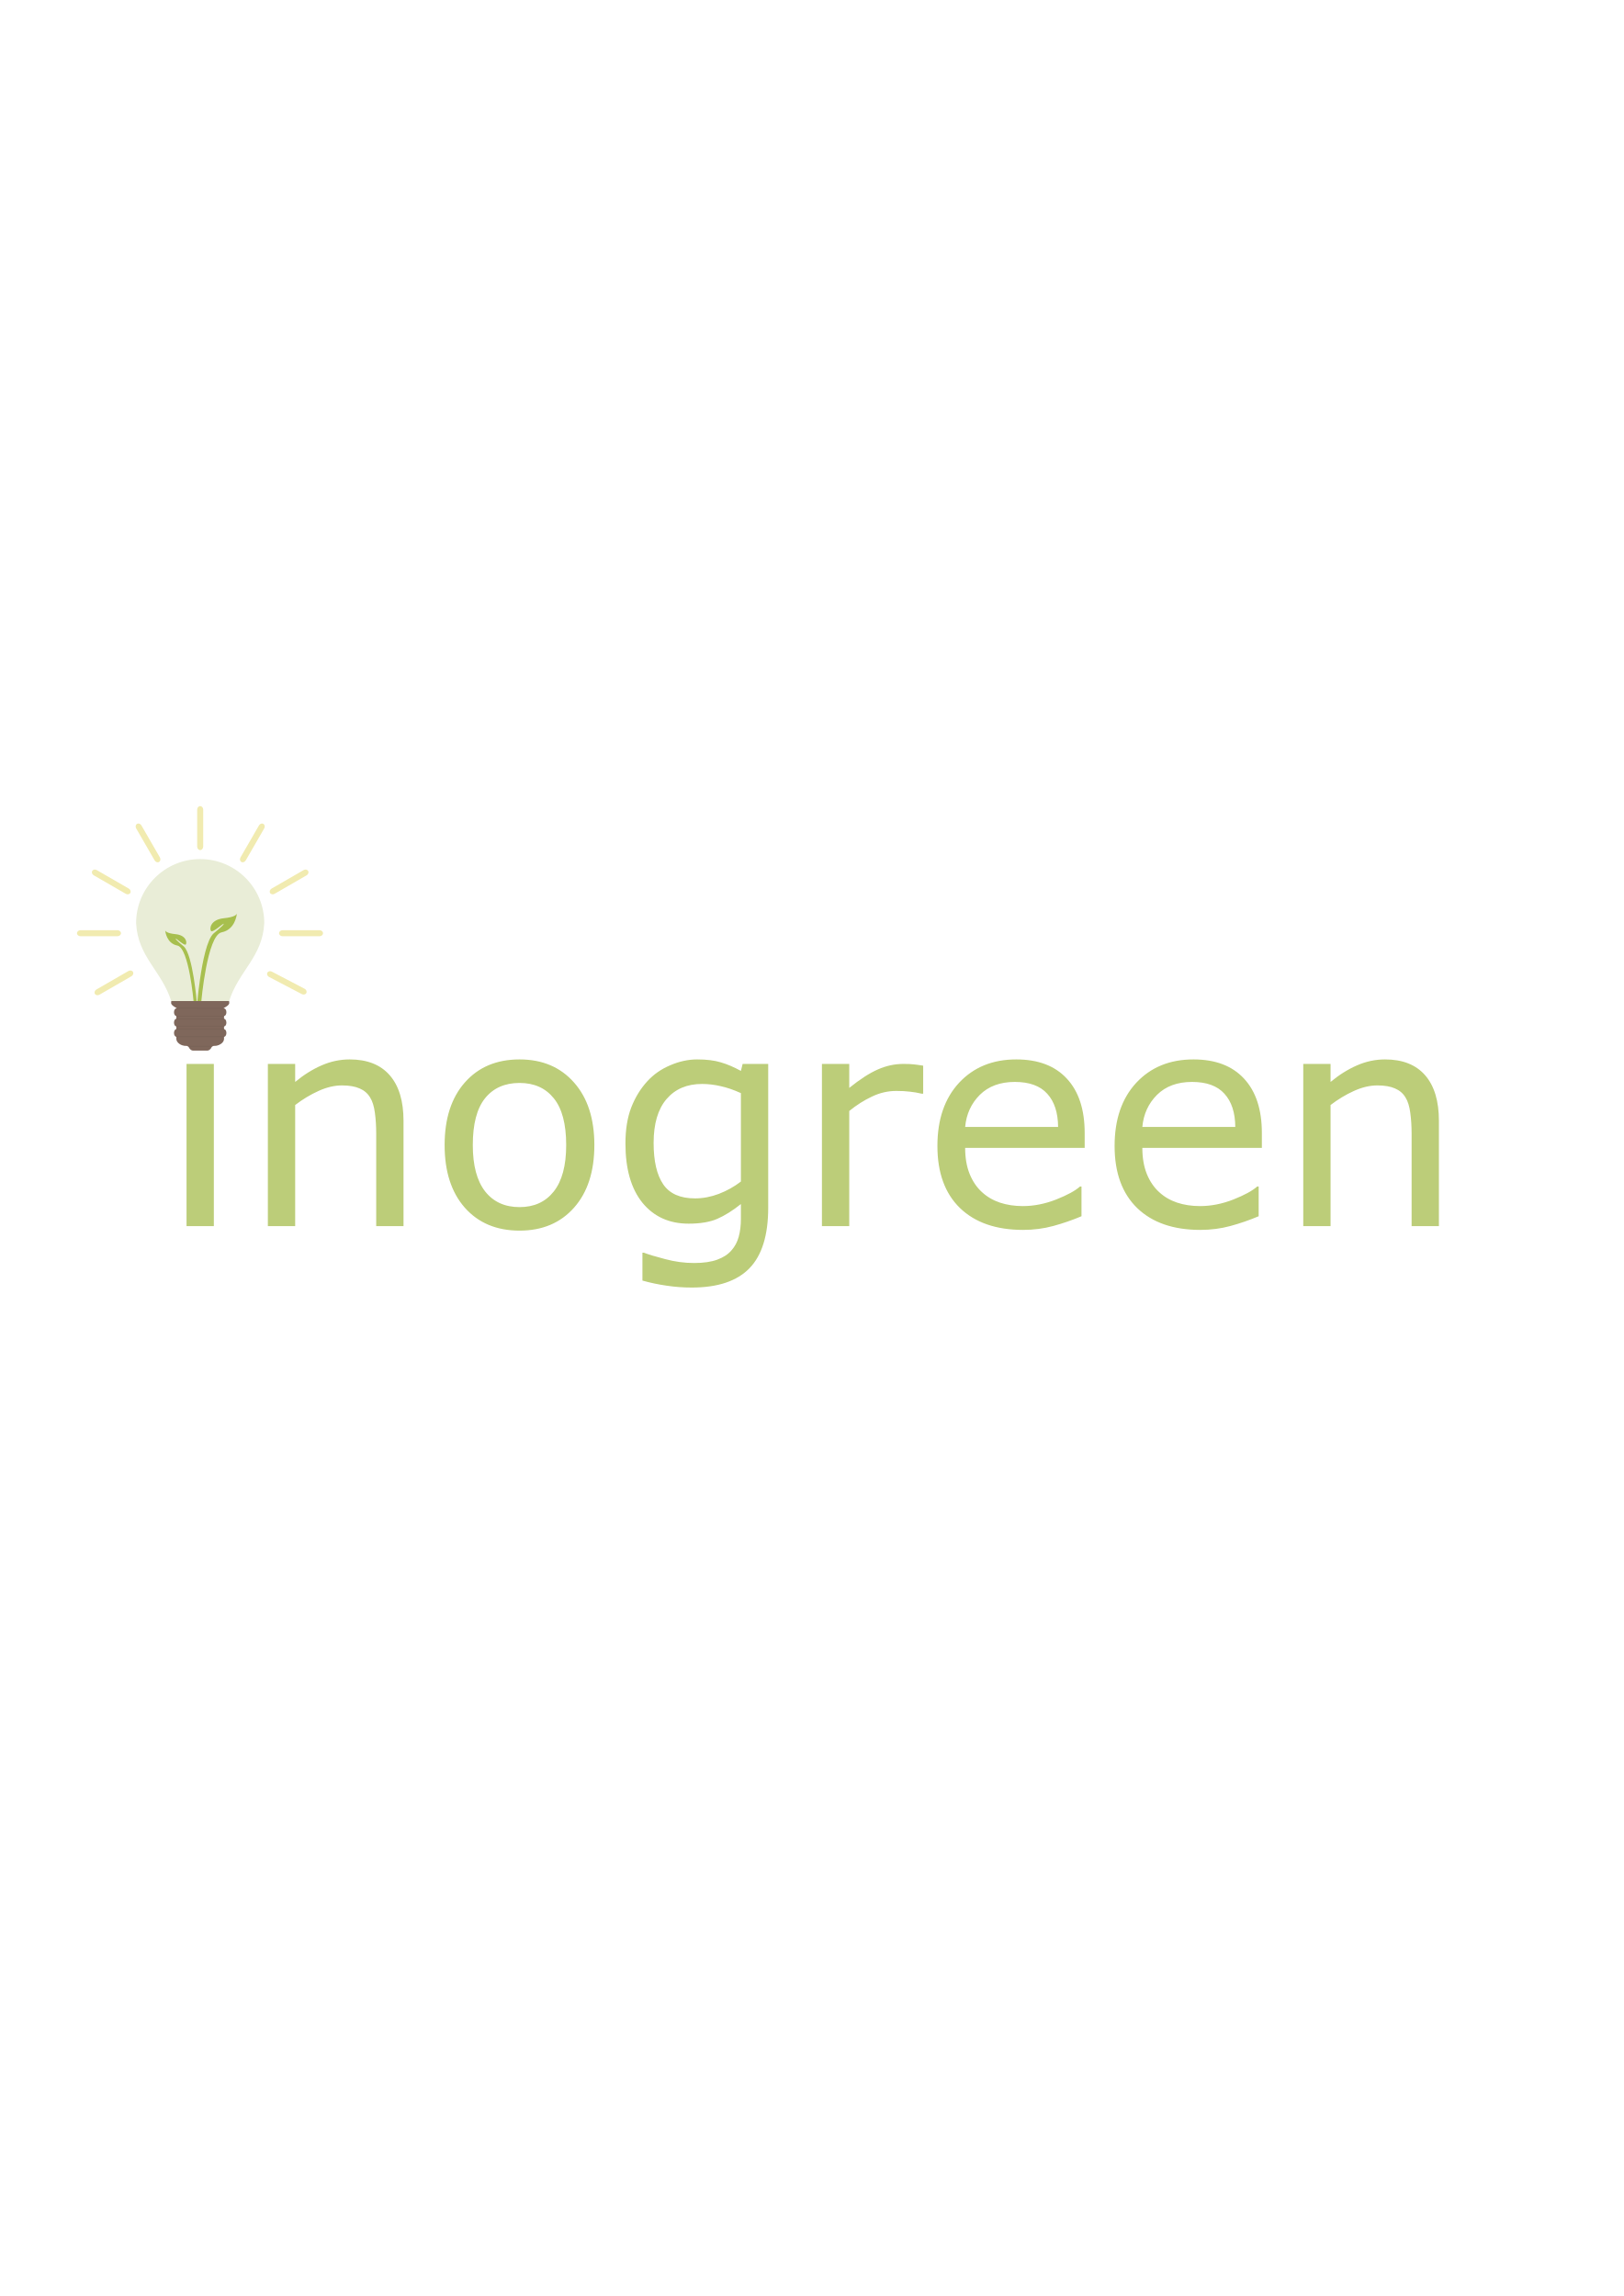
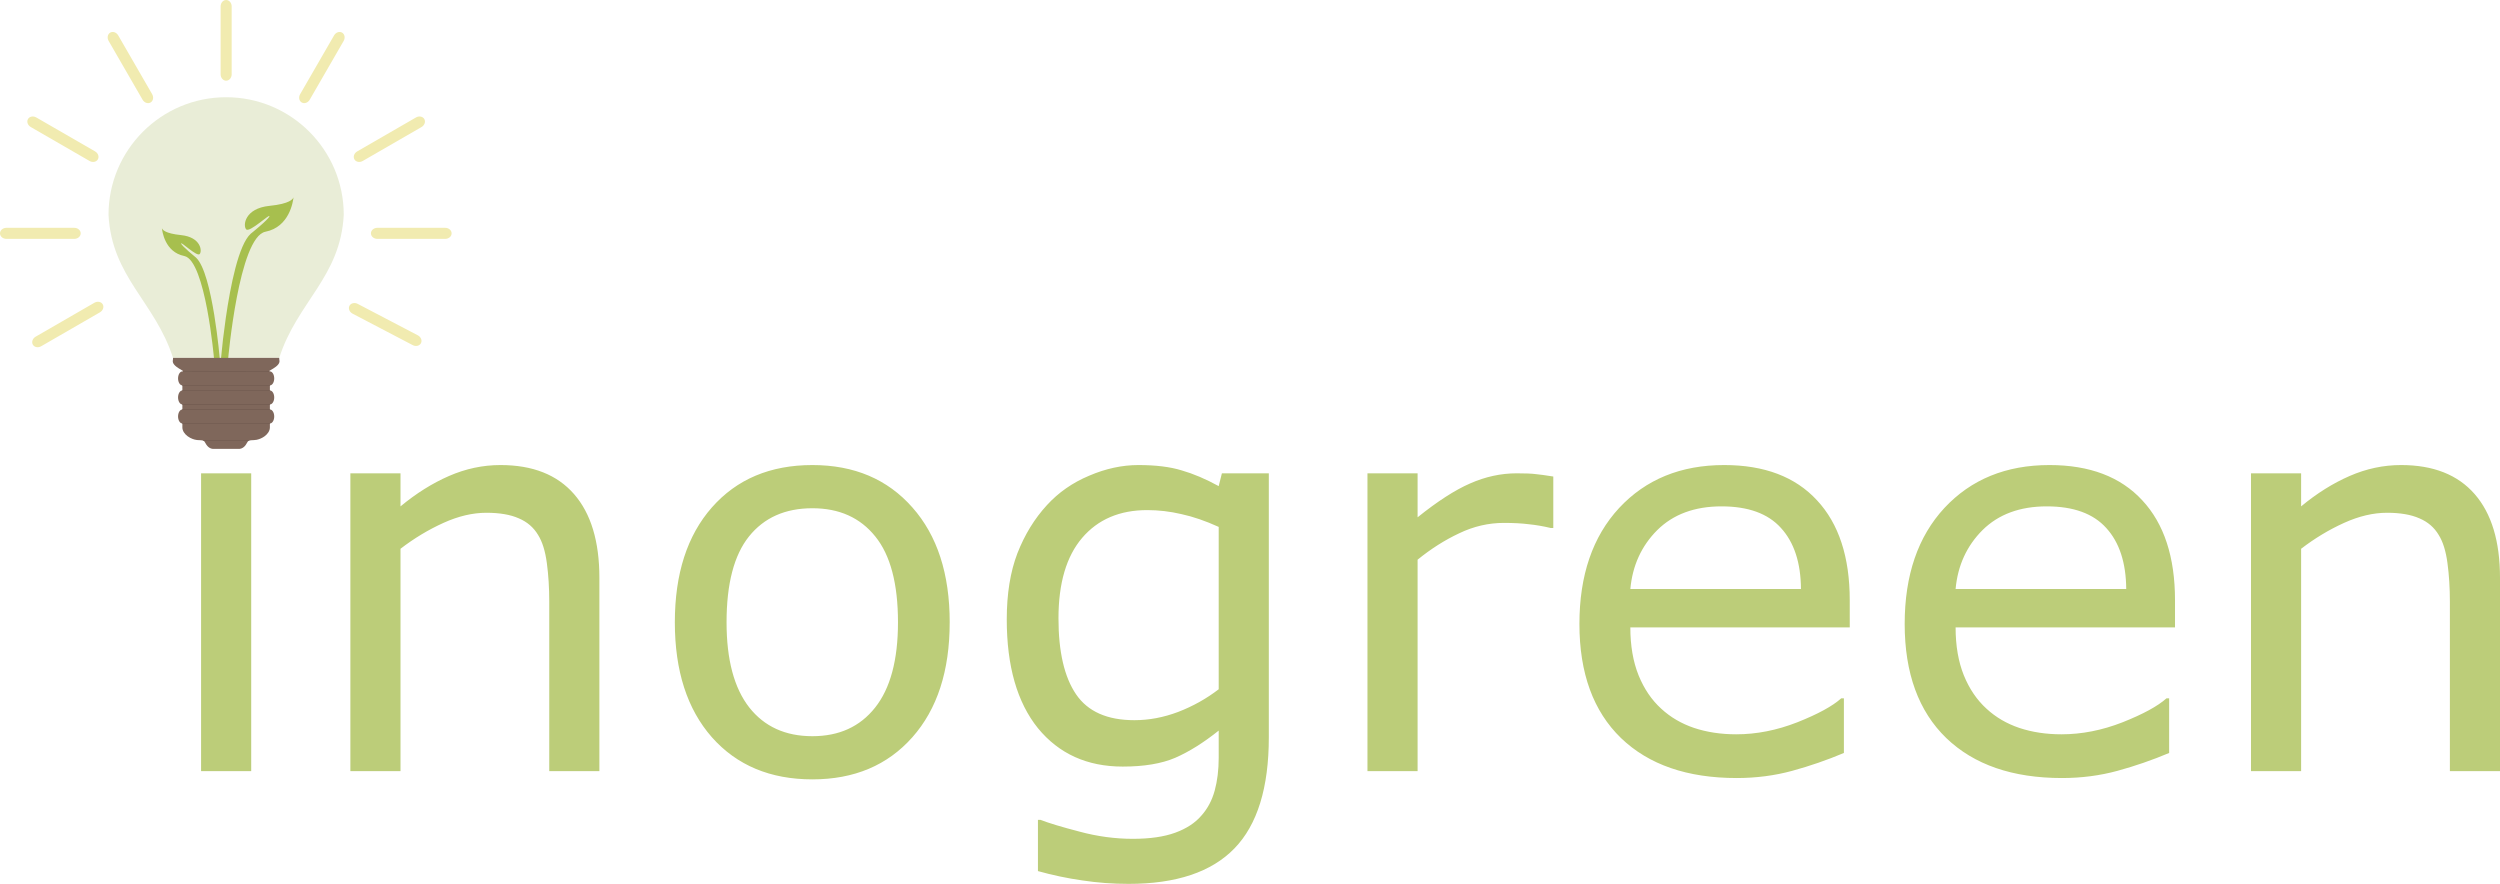
- <svg xmlns="http://www.w3.org/2000/svg" width="210mm" height="297mm" viewBox="0 0 210 297" xml:space="preserve">
-   <g aria-label="inogreen" style="font-size:97.768px;fill:#bccd79;stroke-width:3.079;stroke-linecap:round;stroke-linejoin:round">
-     <path d="M27.882 134.111H23.9v-3.662h3.982zm-.225 24.495h-3.532v-20.982h3.532zM52.189 158.606h-3.532v-11.947q0-1.446-.169-2.705-.169-1.277-.62-1.99-.47-.79-1.352-1.165-.883-.395-2.292-.395-1.446 0-3.024.714t-3.024 1.822v15.666h-3.532v-20.982h3.532v2.33q1.653-1.372 3.418-2.142 1.766-.77 3.626-.77 3.4 0 5.184 2.047 1.785 2.048 1.785 5.898zM76.87 148.124q0 5.128-2.629 8.096-2.63 2.968-7.044 2.968-4.452 0-7.082-2.968-2.61-2.968-2.61-8.096t2.61-8.096q2.63-2.986 7.082-2.986 4.414 0 7.044 2.986 2.63 2.968 2.63 8.096zm-3.643 0q0-4.076-1.597-6.048-1.597-1.991-4.433-1.991-2.874 0-4.47 1.99-1.578 1.973-1.578 6.05 0 3.944 1.596 5.991 1.597 2.03 4.452 2.03 2.818 0 4.414-2.01 1.616-2.03 1.616-6.012zM99.355 156.22q0 5.335-2.423 7.833t-7.457 2.498q-1.672 0-3.269-.244-1.577-.225-3.118-.657v-3.607h.188q.864.338 2.743.827 1.878.507 3.756.507 1.804 0 2.987-.432t1.84-1.202q.658-.733.94-1.766.282-1.033.282-2.31v-1.916q-1.597 1.277-3.062 1.916-1.446.62-3.7.62-3.757 0-5.974-2.705-2.197-2.724-2.197-7.664 0-2.705.75-4.659.771-1.972 2.086-3.4 1.22-1.333 2.968-2.066 1.747-.751 3.475-.751 1.822 0 3.043.375 1.24.357 2.61 1.109l.226-.902h3.306zm-3.531-3.38V141.4q-1.409-.639-2.63-.902-1.202-.282-2.404-.282-2.912 0-4.584 1.954-1.671 1.953-1.671 5.673 0 3.531 1.24 5.353 1.24 1.822 4.113 1.822 1.54 0 3.08-.582 1.56-.601 2.856-1.597zM119.398 141.475h-.188q-.789-.188-1.54-.263-.733-.094-1.747-.094-1.634 0-3.156.732-1.521.714-2.93 1.86v14.896h-3.532v-20.982h3.532v3.1q2.104-1.691 3.7-2.386 1.616-.714 3.287-.714.92 0 1.334.056.413.038 1.24.17zM140.286 148.481h-15.46q0 1.935.583 3.381.582 1.428 1.596 2.348.977.902 2.31 1.353 1.353.45 2.969.45 2.141 0 4.301-.845 2.18-.864 3.1-1.69h.188v3.85q-1.785.752-3.645 1.259-1.86.507-3.907.507-5.222 0-8.152-2.817-2.93-2.837-2.93-8.04 0-5.147 2.799-8.171 2.817-3.024 7.4-3.024 4.246 0 6.537 2.48 2.31 2.479 2.31 7.043zm-3.438-2.705q-.018-2.78-1.409-4.301-1.37-1.522-4.188-1.522-2.837 0-4.527 1.672-1.672 1.672-1.897 4.151zM163.202 148.481h-15.459q0 1.935.582 3.381.583 1.428 1.597 2.348.977.902 2.31 1.353 1.353.45 2.968.45 2.142 0 4.302-.845 2.179-.864 3.1-1.69h.187v3.85q-1.784.752-3.644 1.259-1.86.507-3.907.507-5.222 0-8.152-2.817-2.93-2.837-2.93-8.04 0-5.147 2.798-8.171 2.818-3.024 7.401-3.024 4.245 0 6.537 2.48 2.31 2.479 2.31 7.043zm-3.437-2.705q-.019-2.78-1.409-4.301-1.371-1.522-4.189-1.522-2.836 0-4.527 1.672-1.672 1.672-1.897 4.151zM186.1 158.606h-3.531v-11.947q0-1.446-.17-2.705-.168-1.277-.62-1.99-.469-.79-1.352-1.165-.883-.395-2.291-.395-1.447 0-3.025.714-1.577.714-3.024 1.822v15.666h-3.531v-20.982h3.531v2.33q1.653-1.372 3.419-2.142 1.766-.77 3.625-.77 3.4 0 5.185 2.047 1.784 2.048 1.784 5.898z" />
+ <svg xmlns="http://www.w3.org/2000/svg" width="176.142mm" height="62.275mm" viewBox="0 0 176.142 62.275" xml:space="preserve" version="1.1" id="svg45">
+   <defs id="defs49" />
+   <g aria-label="inogreen" style="font-size:97.768px;fill:#bccd79;stroke-width:3.079;stroke-linecap:round;stroke-linejoin:round" id="g27" transform="translate(-9.958002,-104.276)">
+     <path d="M 27.882,134.111 H 23.9 v -3.662 h 3.982 z m -0.225,24.495 h -3.532 v -20.982 h 3.532 z m 24.532,0 h -3.532 v -11.947 q 0,-1.446 -0.169,-2.705 -0.169,-1.277 -0.62,-1.99 -0.47,-0.79 -1.352,-1.165 -0.883,-0.395 -2.292,-0.395 -1.446,0 -3.024,0.714 -1.578,0.714 -3.024,1.822 v 15.666 h -3.532 v -20.982 h 3.532 v 2.33 q 1.653,-1.372 3.418,-2.142 1.766,-0.77 3.626,-0.77 3.4,0 5.184,2.047 1.785,2.048 1.785,5.898 z M 76.87,148.124 q 0,5.128 -2.629,8.096 -2.63,2.968 -7.044,2.968 -4.452,0 -7.082,-2.968 -2.61,-2.968 -2.61,-8.096 0,-5.128 2.61,-8.096 2.63,-2.986 7.082,-2.986 4.414,0 7.044,2.986 2.63,2.968 2.63,8.096 z m -3.643,0 q 0,-4.076 -1.597,-6.048 -1.597,-1.991 -4.433,-1.991 -2.874,0 -4.47,1.99 -1.578,1.973 -1.578,6.05 0,3.944 1.596,5.991 1.597,2.03 4.452,2.03 2.818,0 4.414,-2.01 1.616,-2.03 1.616,-6.012 z m 26.128,8.096 q 0,5.335 -2.423,7.833 -2.423,2.498 -7.457,2.498 -1.672,0 -3.269,-0.244 -1.577,-0.225 -3.118,-0.657 v -3.607 h 0.188 q 0.864,0.338 2.743,0.827 1.878,0.507 3.756,0.507 1.804,0 2.987,-0.432 1.183,-0.432 1.84,-1.202 0.658,-0.733 0.94,-1.766 0.282,-1.033 0.282,-2.31 v -1.916 q -1.597,1.277 -3.062,1.916 -1.446,0.62 -3.7,0.62 -3.757,0 -5.974,-2.705 -2.197,-2.724 -2.197,-7.664 0,-2.705 0.75,-4.659 0.771,-1.972 2.086,-3.4 1.22,-1.333 2.968,-2.066 1.747,-0.751 3.475,-0.751 1.822,0 3.043,0.375 1.24,0.357 2.61,1.109 l 0.226,-0.902 h 3.306 z m -3.531,-3.38 V 141.4 q -1.409,-0.639 -2.63,-0.902 -1.202,-0.282 -2.404,-0.282 -2.912,0 -4.584,1.954 -1.671,1.953 -1.671,5.673 0,3.531 1.24,5.353 1.24,1.822 4.113,1.822 1.54,0 3.08,-0.582 1.56,-0.601 2.856,-1.597 z m 23.574,-11.365 h -0.188 q -0.789,-0.188 -1.54,-0.263 -0.733,-0.094 -1.747,-0.094 -1.634,0 -3.156,0.732 -1.521,0.714 -2.93,1.86 v 14.896 h -3.532 v -20.982 h 3.532 v 3.1 q 2.104,-1.691 3.7,-2.386 1.616,-0.714 3.287,-0.714 0.92,0 1.334,0.056 0.413,0.038 1.24,0.17 z m 20.888,7.006 h -15.46 q 0,1.935 0.583,3.381 0.582,1.428 1.596,2.348 0.977,0.902 2.31,1.353 1.353,0.45 2.969,0.45 2.141,0 4.301,-0.845 2.18,-0.864 3.1,-1.69 h 0.188 v 3.85 q -1.785,0.752 -3.645,1.259 -1.86,0.507 -3.907,0.507 -5.222,0 -8.152,-2.817 -2.93,-2.837 -2.93,-8.04 0,-5.147 2.799,-8.171 2.817,-3.024 7.4,-3.024 4.246,0 6.537,2.48 2.31,2.479 2.31,7.043 z m -3.438,-2.705 q -0.018,-2.78 -1.409,-4.301 -1.37,-1.522 -4.188,-1.522 -2.837,0 -4.527,1.672 -1.672,1.672 -1.897,4.151 z m 26.354,2.705 h -15.459 q 0,1.935 0.582,3.381 0.583,1.428 1.597,2.348 0.977,0.902 2.31,1.353 1.353,0.45 2.968,0.45 2.142,0 4.302,-0.845 2.179,-0.864 3.1,-1.69 h 0.187 v 3.85 q -1.784,0.752 -3.644,1.259 -1.86,0.507 -3.907,0.507 -5.222,0 -8.152,-2.817 -2.93,-2.837 -2.93,-8.04 0,-5.147 2.798,-8.171 2.818,-3.024 7.401,-3.024 4.245,0 6.537,2.48 2.31,2.479 2.31,7.043 z m -3.437,-2.705 q -0.019,-2.78 -1.409,-4.301 -1.371,-1.522 -4.189,-1.522 -2.836,0 -4.527,1.672 -1.672,1.672 -1.897,4.151 z m 26.335,12.83 h -3.531 v -11.947 q 0,-1.446 -0.17,-2.705 -0.168,-1.277 -0.62,-1.99 -0.469,-0.79 -1.352,-1.165 -0.883,-0.395 -2.291,-0.395 -1.447,0 -3.025,0.714 -1.577,0.714 -3.024,1.822 v 15.666 h -3.531 v -20.982 h 3.531 v 2.33 q 1.653,-1.372 3.419,-2.142 1.766,-0.77 3.625,-0.77 3.4,0 5.185,2.047 1.784,2.048 1.784,5.898 z" id="path25" />
  </g>
-   <g style="display:inline;stroke-width:0;stroke-dasharray:none">
-     <path style="display:inline;fill:#e9edd7;fill-opacity:1;stroke:#000;stroke-width:0;stroke-dasharray:none" d="M114.579 96.074c-10.762 0-19.487 8.725-19.487 19.487.53 10.317 7.728 14.439 10.685 23.693h17.603c2.957-9.254 10.156-13.376 10.686-23.693 0-10.762-8.725-19.486-19.487-19.487z" transform="matrix(.42525 0 0 .42525 -22.834 70.271)" />
-     <path style="fill:#a7bf4e;fill-opacity:1;stroke:#000;stroke-width:0;stroke-dasharray:none;stroke-opacity:1" d="M125.753 112.524c.001-.014-.002.034-.01.109.017-.068.01-.109.01-.109zm-.01.109c-.073.293-.584 1.098-3.973 1.438-4.18.42-4.43 3.336-3.86 3.9.569.564 3.948-2.675 3.841-2.176-.106.5-3.098 2.896-3.098 2.896-2.007 1.819-3.355 8.597-4.132 13.966a131.662 131.662 0 0 0-.826 7.028l1.21-.182s1.778-20.275 6.188-21.145c3.986-.786 4.58-5.02 4.65-5.725zm-21.813 5.034s-.005.034.008.09a4.366 4.366 0 0 1-.008-.09zm.008.09c.044.47.471 3.977 3.708 4.625 3.517.703 4.935 17.09 4.935 17.09l.964.147s-1.195-14.435-3.953-16.968c0 0-2.386-1.937-2.471-2.34-.085-.404 2.61 2.214 3.063 1.758.454-.455.255-2.813-3.077-3.152-2.698-.274-3.11-.923-3.169-1.16z" transform="matrix(.42525 0 0 .42525 -22.834 70.271)" />
-     <path style="fill:#7f675b;fill-opacity:1;stroke:#000;stroke-width:0;stroke-dasharray:none;stroke-opacity:1" d="M123.38 139.255h-17.603c.002.06.006.123.003.179a1.43 1.43 0 0 1-.035.25.648.648 0 0 0-.008.196.748.748 0 0 0 .046.188c.024.06.055.12.092.178.038.059.081.115.13.17.048.055.101.109.158.16.056.052.116.102.178.15.123.096.254.185.38.265.255.16.494.288.626.375a.634.634 0 0 1 .077.058c.018.017.028.031.028.043 0 .01-.009.019-.029.025a.362.362 0 0 1-.095.009.715 1.157 0 0 0-.273.088.715 1.157 0 0 0-.232.25.715 1.157 0 0 0-.155.377.715 1.157 0 0 0-.055.442.715 1.157 0 0 0 .055.443.715 1.157 0 0 0 .155.376.715 1.157 0 0 0 .232.25.715 1.157 0 0 0 .273.089v.84a.715 1.157 0 0 0-.273.09.715 1.157 0 0 0-.232.25.715 1.157 0 0 0-.155.376.715 1.157 0 0 0-.055.442.715 1.157 0 0 0 .055.443.715 1.157 0 0 0 .155.376.715 1.157 0 0 0 .232.25.715 1.157 0 0 0 .273.088v.839a.715 1.157 0 0 0-.273.088.715 1.157 0 0 0-.232.25.715 1.157 0 0 0-.155.376.715 1.157 0 0 0-.055.443.715 1.157 0 0 0 .055.443.715 1.157 0 0 0 .155.375.715 1.157 0 0 0 .232.251.715 1.157 0 0 0 .273.088v.652a1.351 1.351 0 0 0 .065.417 1.605 1.605 0 0 0 .182.39 2.037 2.037 0 0 0 .277.353 2.64 2.64 0 0 0 .352.31 3.44 3.44 0 0 0 .85.455 3.186 3.186 0 0 0 .683.166c.075.009.15.014.223.016.147.004.271.01.378.017.106.007.194.017.268.03a.947.947 0 0 1 .184.047.455.455 0 0 1 .216.17c.027.04.053.084.082.135.057.102.125.23.238.393a1.808 1.808 0 0 0 .352.377 1.488 1.488 0 0 0 .336.197 1.24 1.24 0 0 0 .35.087h4.429s.037 0 .099-.012a1.24 1.24 0 0 0 .413-.154 1.488 1.488 0 0 0 .352-.28c.06-.063.118-.134.174-.215.112-.162.18-.291.238-.393.029-.051.055-.095.082-.134a.454.454 0 0 1 .216-.17.94.94 0 0 1 .184-.048c.074-.013.162-.022.268-.03.107-.007.231-.012.378-.017a2.619 2.619 0 0 0 .45-.053 3.437 3.437 0 0 0 1.306-.584 2.943 2.943 0 0 0 .353-.31 2.358 2.358 0 0 0 .277-.353 1.797 1.797 0 0 0 .18-.39 1.437 1.437 0 0 0 .065-.417v-.652a.715 1.157 0 0 0 .113-.014.715 1.157 0 0 0 .109-.042.715 1.157 0 0 0 .104-.07.715 1.157 0 0 0 .095-.094.715 1.157 0 0 0 .085-.119.715 1.157 0 0 0 .073-.138.715 1.157 0 0 0 .06-.154.715 1.157 0 0 0 .042-.168.715 1.157 0 0 0 .027-.177.715 1.157 0 0 0 .009-.18.715 1.157 0 0 0-.01-.182.715 1.157 0 0 0-.026-.176.715 1.157 0 0 0-.043-.168.715 1.157 0 0 0-.059-.155.715 1.157 0 0 0-.073-.138.715 1.157 0 0 0-.085-.118.715 1.157 0 0 0-.095-.095.715 1.157 0 0 0-.104-.07.715 1.157 0 0 0-.11-.042.715 1.157 0 0 0-.112-.014v-.839a.715 1.157 0 0 0 .113-.014.715 1.157 0 0 0 .109-.042.715 1.157 0 0 0 .104-.07.715 1.157 0 0 0 .095-.094.715 1.157 0 0 0 .085-.118.715 1.157 0 0 0 .073-.139.715 1.157 0 0 0 .06-.154.715 1.157 0 0 0 .042-.168.715 1.157 0 0 0 .027-.177.715 1.157 0 0 0 .009-.18.715 1.157 0 0 0-.055-.444.715 1.157 0 0 0-.155-.375.715 1.157 0 0 0-.232-.25.715 1.157 0 0 0-.274-.09v-.84a.715 1.157 0 0 0 .112-.015.715 1.157 0 0 0 .109-.042.715 1.157 0 0 0 .104-.07.715 1.157 0 0 0 .095-.094.715 1.157 0 0 0 .086-.118.715 1.157 0 0 0 .073-.139.715 1.157 0 0 0 .059-.154.715 1.157 0 0 0 .042-.168.715 1.157 0 0 0 .027-.177.715 1.157 0 0 0 .009-.18.715 1.157 0 0 0-.01-.182.715 1.157 0 0 0-.026-.176.715 1.157 0 0 0-.042-.168.715 1.157 0 0 0-.06-.155.715 1.157 0 0 0-.072-.138.715 1.157 0 0 0-.086-.118.715 1.157 0 0 0-.095-.095.715 1.157 0 0 0-.104-.07.715 1.157 0 0 0-.11-.042.715 1.157 0 0 0-.111-.014.357.357 0 0 1-.095-.01c-.02-.005-.03-.013-.029-.025 0-.011.01-.025.029-.042a.634.634 0 0 1 .077-.058c.131-.087.37-.215.624-.375a4.77 4.77 0 0 0 .382-.265c.062-.048.121-.098.178-.15.056-.051.109-.105.157-.16.049-.055.092-.112.13-.17a.992.992 0 0 0 .091-.179.74.74 0 0 0 .047-.187.644.644 0 0 0-.008-.196 1.41 1.41 0 0 1-.035-.25c-.003-.057.001-.119.003-.18z" class="UnoptimicedTransforms" transform="matrix(.42525 0 0 .42525 -22.834 70.271)" />
-     <path style="fill:#000;fill-opacity:0;stroke:#6e594e;stroke-width:.093;stroke-linecap:round;stroke-dasharray:none;stroke-opacity:1" d="M107.328 147.81h14.5M107.328 150.124h14.5M107.328 146.971h14.5M121.829 144.657h-14.5M107.328 143.816h14.5M107.452 141.467l14.282.025" transform="matrix(.42525 0 0 .42525 -22.834 70.271)" />
-     <path style="fill:#6e594e;fill-opacity:1;stroke:#6e594e;stroke-width:.1;stroke-linecap:round;stroke-dasharray:none;stroke-opacity:1" d="M118.833 156.581h-8.19" transform="matrix(.39348 0 0 .39348 -19.256 73.713)" />
+   <g style="display:inline;stroke-width:0;stroke-dasharray:none" id="g39" transform="translate(-9.958002,-104.276)">
+     <path style="display:inline;fill:#e9edd7;fill-opacity:1;stroke:#000000;stroke-width:0;stroke-dasharray:none" d="m 114.579,96.074 c -10.762,0 -19.487,8.725 -19.487,19.487 0.53,10.317 7.728,14.439 10.685,23.693 h 17.603 c 2.957,-9.254 10.156,-13.376 10.686,-23.693 0,-10.762 -8.725,-19.486 -19.487,-19.487 z" transform="matrix(0.42525,0,0,0.42525,-22.834,70.271)" id="path29" />
+     <path style="fill:#a7bf4e;fill-opacity:1;stroke:#000000;stroke-width:0;stroke-dasharray:none;stroke-opacity:1" d="m 125.753,112.524 c 0.001,-0.014 -0.002,0.034 -0.01,0.109 0.017,-0.068 0.01,-0.109 0.01,-0.109 z m -0.01,0.109 c -0.073,0.293 -0.584,1.098 -3.973,1.438 -4.18,0.42 -4.43,3.336 -3.86,3.9 0.569,0.564 3.948,-2.675 3.841,-2.176 -0.106,0.5 -3.098,2.896 -3.098,2.896 -2.007,1.819 -3.355,8.597 -4.132,13.966 a 131.662,131.662 0 0 0 -0.826,7.028 l 1.21,-0.182 c 0,0 1.778,-20.275 6.188,-21.145 3.986,-0.786 4.58,-5.02 4.65,-5.725 z m -21.813,5.034 c 0,0 -0.005,0.034 0.008,0.09 a 4.366,4.366 0 0 1 -0.008,-0.09 z m 0.008,0.09 c 0.044,0.47 0.471,3.977 3.708,4.625 3.517,0.703 4.935,17.09 4.935,17.09 l 0.964,0.147 c 0,0 -1.195,-14.435 -3.953,-16.968 0,0 -2.386,-1.937 -2.471,-2.34 -0.085,-0.404 2.61,2.214 3.063,1.758 0.454,-0.455 0.255,-2.813 -3.077,-3.152 -2.698,-0.274 -3.11,-0.923 -3.169,-1.16 z" transform="matrix(0.42525,0,0,0.42525,-22.834,70.271)" id="path31" />
+     <path style="fill:#7f675b;fill-opacity:1;stroke:#000000;stroke-width:0;stroke-dasharray:none;stroke-opacity:1" d="m 123.38,139.255 h -17.603 c 0.002,0.06 0.006,0.123 0.003,0.179 a 1.43,1.43 0 0 1 -0.035,0.25 0.648,0.648 0 0 0 -0.008,0.196 0.748,0.748 0 0 0 0.046,0.188 c 0.024,0.06 0.055,0.12 0.092,0.178 0.038,0.059 0.081,0.115 0.13,0.17 0.048,0.055 0.101,0.109 0.158,0.16 0.056,0.052 0.116,0.102 0.178,0.15 0.123,0.096 0.254,0.185 0.38,0.265 0.255,0.16 0.494,0.288 0.626,0.375 a 0.634,0.634 0 0 1 0.077,0.058 c 0.018,0.017 0.028,0.031 0.028,0.043 0,0.01 -0.009,0.019 -0.029,0.025 a 0.362,0.362 0 0 1 -0.095,0.009 0.715,1.157 0 0 0 -0.273,0.088 0.715,1.157 0 0 0 -0.232,0.25 0.715,1.157 0 0 0 -0.155,0.377 0.715,1.157 0 0 0 -0.055,0.442 0.715,1.157 0 0 0 0.055,0.443 0.715,1.157 0 0 0 0.155,0.376 0.715,1.157 0 0 0 0.232,0.25 0.715,1.157 0 0 0 0.273,0.089 v 0.84 a 0.715,1.157 0 0 0 -0.273,0.09 0.715,1.157 0 0 0 -0.232,0.25 0.715,1.157 0 0 0 -0.155,0.376 0.715,1.157 0 0 0 -0.055,0.442 0.715,1.157 0 0 0 0.055,0.443 0.715,1.157 0 0 0 0.155,0.376 0.715,1.157 0 0 0 0.232,0.25 0.715,1.157 0 0 0 0.273,0.088 v 0.839 a 0.715,1.157 0 0 0 -0.273,0.088 0.715,1.157 0 0 0 -0.232,0.25 0.715,1.157 0 0 0 -0.155,0.376 0.715,1.157 0 0 0 -0.055,0.443 0.715,1.157 0 0 0 0.055,0.443 0.715,1.157 0 0 0 0.155,0.375 0.715,1.157 0 0 0 0.232,0.251 0.715,1.157 0 0 0 0.273,0.088 v 0.652 a 1.351,1.351 0 0 0 0.065,0.417 1.605,1.605 0 0 0 0.182,0.39 2.037,2.037 0 0 0 0.277,0.353 2.64,2.64 0 0 0 0.352,0.31 3.44,3.44 0 0 0 0.85,0.455 3.186,3.186 0 0 0 0.683,0.166 c 0.075,0.009 0.15,0.014 0.223,0.016 0.147,0.004 0.271,0.01 0.378,0.017 0.106,0.007 0.194,0.017 0.268,0.03 a 0.947,0.947 0 0 1 0.184,0.047 0.455,0.455 0 0 1 0.216,0.17 c 0.027,0.04 0.053,0.084 0.082,0.135 0.057,0.102 0.125,0.23 0.238,0.393 a 1.808,1.808 0 0 0 0.352,0.377 1.488,1.488 0 0 0 0.336,0.197 1.24,1.24 0 0 0 0.35,0.087 h 4.429 c 0,0 0.037,0 0.099,-0.012 a 1.24,1.24 0 0 0 0.413,-0.154 1.488,1.488 0 0 0 0.352,-0.28 c 0.06,-0.063 0.118,-0.134 0.174,-0.215 0.112,-0.162 0.18,-0.291 0.238,-0.393 0.029,-0.051 0.055,-0.095 0.082,-0.134 a 0.454,0.454 0 0 1 0.216,-0.17 0.94,0.94 0 0 1 0.184,-0.048 c 0.074,-0.013 0.162,-0.022 0.268,-0.03 0.107,-0.007 0.231,-0.012 0.378,-0.017 a 2.619,2.619 0 0 0 0.45,-0.053 3.437,3.437 0 0 0 1.306,-0.584 2.943,2.943 0 0 0 0.353,-0.31 2.358,2.358 0 0 0 0.277,-0.353 1.797,1.797 0 0 0 0.18,-0.39 1.437,1.437 0 0 0 0.065,-0.417 v -0.652 a 0.715,1.157 0 0 0 0.113,-0.014 0.715,1.157 0 0 0 0.109,-0.042 0.715,1.157 0 0 0 0.104,-0.07 0.715,1.157 0 0 0 0.095,-0.094 0.715,1.157 0 0 0 0.085,-0.119 0.715,1.157 0 0 0 0.073,-0.138 0.715,1.157 0 0 0 0.06,-0.154 0.715,1.157 0 0 0 0.042,-0.168 0.715,1.157 0 0 0 0.027,-0.177 0.715,1.157 0 0 0 0.009,-0.18 0.715,1.157 0 0 0 -0.01,-0.182 0.715,1.157 0 0 0 -0.026,-0.176 0.715,1.157 0 0 0 -0.043,-0.168 0.715,1.157 0 0 0 -0.059,-0.155 0.715,1.157 0 0 0 -0.073,-0.138 0.715,1.157 0 0 0 -0.085,-0.118 0.715,1.157 0 0 0 -0.095,-0.095 0.715,1.157 0 0 0 -0.104,-0.07 0.715,1.157 0 0 0 -0.11,-0.042 0.715,1.157 0 0 0 -0.112,-0.014 v -0.839 a 0.715,1.157 0 0 0 0.113,-0.014 0.715,1.157 0 0 0 0.109,-0.042 0.715,1.157 0 0 0 0.104,-0.07 0.715,1.157 0 0 0 0.095,-0.094 0.715,1.157 0 0 0 0.085,-0.118 0.715,1.157 0 0 0 0.073,-0.139 0.715,1.157 0 0 0 0.06,-0.154 0.715,1.157 0 0 0 0.042,-0.168 0.715,1.157 0 0 0 0.027,-0.177 0.715,1.157 0 0 0 0.009,-0.18 0.715,1.157 0 0 0 -0.055,-0.444 0.715,1.157 0 0 0 -0.155,-0.375 0.715,1.157 0 0 0 -0.232,-0.25 0.715,1.157 0 0 0 -0.274,-0.09 v -0.84 a 0.715,1.157 0 0 0 0.112,-0.015 0.715,1.157 0 0 0 0.109,-0.042 0.715,1.157 0 0 0 0.104,-0.07 0.715,1.157 0 0 0 0.095,-0.094 0.715,1.157 0 0 0 0.086,-0.118 0.715,1.157 0 0 0 0.073,-0.139 0.715,1.157 0 0 0 0.059,-0.154 0.715,1.157 0 0 0 0.042,-0.168 0.715,1.157 0 0 0 0.027,-0.177 0.715,1.157 0 0 0 0.009,-0.18 0.715,1.157 0 0 0 -0.01,-0.182 0.715,1.157 0 0 0 -0.026,-0.176 0.715,1.157 0 0 0 -0.042,-0.168 0.715,1.157 0 0 0 -0.06,-0.155 0.715,1.157 0 0 0 -0.072,-0.138 0.715,1.157 0 0 0 -0.086,-0.118 0.715,1.157 0 0 0 -0.095,-0.095 0.715,1.157 0 0 0 -0.104,-0.07 0.715,1.157 0 0 0 -0.11,-0.042 0.715,1.157 0 0 0 -0.111,-0.014 0.357,0.357 0 0 1 -0.095,-0.01 c -0.02,-0.005 -0.03,-0.013 -0.029,-0.025 0,-0.011 0.01,-0.025 0.029,-0.042 a 0.634,0.634 0 0 1 0.077,-0.058 c 0.131,-0.087 0.37,-0.215 0.624,-0.375 a 4.77,4.77 0 0 0 0.382,-0.265 c 0.062,-0.048 0.121,-0.098 0.178,-0.15 0.056,-0.051 0.109,-0.105 0.157,-0.16 0.049,-0.055 0.092,-0.112 0.13,-0.17 a 0.992,0.992 0 0 0 0.091,-0.179 0.74,0.74 0 0 0 0.047,-0.187 0.644,0.644 0 0 0 -0.008,-0.196 1.41,1.41 0 0 1 -0.035,-0.25 c -0.003,-0.057 0.001,-0.119 0.003,-0.18 z" class="UnoptimicedTransforms" transform="matrix(0.42525,0,0,0.42525,-22.834,70.271)" id="path33" />
+     <path style="fill:#000000;fill-opacity:0;stroke:#6e594e;stroke-width:0.093;stroke-linecap:round;stroke-dasharray:none;stroke-opacity:1" d="m 107.328,147.81 h 14.5 m -14.5,2.314 h 14.5 m -14.5,-3.153 h 14.5 m 10e-4,-2.314 h -14.5 m -10e-4,-0.841 h 14.5 m -14.376,-2.349 14.282,0.025" transform="matrix(0.42525,0,0,0.42525,-22.834,70.271)" id="path35" />
+     <path style="fill:#6e594e;fill-opacity:1;stroke:#6e594e;stroke-width:0.1;stroke-linecap:round;stroke-dasharray:none;stroke-opacity:1" d="m 118.833,156.581 h -8.19" transform="matrix(0.39348,0,0,0.39348,-19.256,73.713)" id="path37" />
  </g>
-   <g style="fill:#f1ebb0;fill-opacity:1">
-     <path style="fill:#f1ebb0;fill-opacity:1;stroke:#6e594e;stroke-width:0;stroke-dasharray:none" d="M92.64 132.167a.99 1.149 60 0 0-1.49-.283l-10.523 6.075a.99 1.149 60 0 0-.5 1.432.99 1.149 60 0 0 1.49.283l10.523-6.075a.99 1.149 60 0 0 .5-1.432zM136.82 132.43a1.149.99 27.615 0 0 .56 1.41l10.766 5.632a1.149.99 27.615 0 0 1.477-.344 1.149.99 27.615 0 0-.56-1.41l-10.766-5.633a1.149.99 27.615 0 0-1.477.345zM74.244 119.457a1.149.99 0 0 0 1.15.99h12.15a1.149.99 0 0 0 1.15-.99 1.149.99 0 0 0-1.15-.99h-12.15a1.149.99 0 0 0-1.15.99zM79.256 98.99a1.149.99 30 0 0 .5 1.432l10.522 6.075a1.149.99 30 0 0 1.49-.283 1.149.99 30 0 0-.5-1.432l-10.522-6.075a1.149.99 30 0 0-1.49.283zM150.222 98.99a.99 1.149 60 0 0-1.49-.283l-10.523 6.075a.99 1.149 60 0 0-.5 1.432.99 1.149 60 0 0 1.49.283l10.523-6.075a.99 1.149 60 0 0 .5-1.432zM114.739 77.675a.99 1.149 0 0 0-.99 1.149v12.15a.99 1.149 0 0 0 .99 1.15.99 1.149 0 0 0 .99-1.15v-12.15a.99 1.149 0 0 0-.99-1.15zM140.664 119.457a1.149.99 0 0 0 1.148.99h12.151a1.149.99 0 0 0 1.15-.99 1.149.99 0 0 0-1.15-.99h-12.15a1.149.99 0 0 0-1.15.99zM135.497 83.514a.99 1.149 30 0 0-1.432.5l-6.076 10.522a.99 1.149 30 0 0 .283 1.49.99 1.149 30 0 0 1.432-.5l6.076-10.522a.99 1.149 30 0 0-.283-1.49zM93.98 83.514a1.149.99 60 0 0-.282 1.49l6.075 10.522a1.149.99 60 0 0 1.432.5 1.149.99 60 0 0 .283-1.49l-6.075-10.523a1.149.99 60 0 0-1.432-.5z" transform="matrix(.39348 0 0 .39348 -19.256 73.713)" />
+   <g style="fill:#f1ebb0;fill-opacity:1" id="g43" transform="translate(-9.958002,-104.276)">
+     <path style="fill:#f1ebb0;fill-opacity:1;stroke:#6e594e;stroke-width:0;stroke-dasharray:none" d="m 92.64,132.167 a 0.99,1.149 60 0 0 -1.49,-0.283 l -10.523,6.075 a 0.99,1.149 60 0 0 -0.5,1.432 0.99,1.149 60 0 0 1.49,0.283 l 10.523,-6.075 a 0.99,1.149 60 0 0 0.5,-1.432 z m 44.18,0.263 a 1.149,0.99 27.615 0 0 0.56,1.41 l 10.766,5.632 a 1.149,0.99 27.615 0 0 1.477,-0.344 1.149,0.99 27.615 0 0 -0.56,-1.41 l -10.766,-5.633 a 1.149,0.99 27.615 0 0 -1.477,0.345 z M 74.244,119.457 a 1.149,0.99 0 0 0 1.15,0.99 h 12.15 a 1.149,0.99 0 0 0 1.15,-0.99 1.149,0.99 0 0 0 -1.15,-0.99 h -12.15 a 1.149,0.99 0 0 0 -1.15,0.99 z M 79.256,98.99 a 1.149,0.99 30 0 0 0.5,1.432 l 10.522,6.075 a 1.149,0.99 30 0 0 1.49,-0.283 1.149,0.99 30 0 0 -0.5,-1.432 L 80.746,98.707 a 1.149,0.99 30 0 0 -1.49,0.283 z m 70.966,0 a 0.99,1.149 60 0 0 -1.49,-0.283 l -10.523,6.075 a 0.99,1.149 60 0 0 -0.5,1.432 0.99,1.149 60 0 0 1.49,0.283 l 10.523,-6.075 a 0.99,1.149 60 0 0 0.5,-1.432 z M 114.739,77.675 a 0.99,1.149 0 0 0 -0.99,1.149 v 12.15 a 0.99,1.149 0 0 0 0.99,1.15 0.99,1.149 0 0 0 0.99,-1.15 v -12.15 a 0.99,1.149 0 0 0 -0.99,-1.15 z m 25.925,41.782 a 1.149,0.99 0 0 0 1.148,0.99 h 12.151 a 1.149,0.99 0 0 0 1.15,-0.99 1.149,0.99 0 0 0 -1.15,-0.99 h -12.15 a 1.149,0.99 0 0 0 -1.15,0.99 z m -5.167,-35.943 a 0.99,1.149 30 0 0 -1.432,0.5 l -6.076,10.522 a 0.99,1.149 30 0 0 0.283,1.49 0.99,1.149 30 0 0 1.432,-0.5 l 6.076,-10.522 a 0.99,1.149 30 0 0 -0.283,-1.49 z m -41.517,0 a 1.149,0.99 60 0 0 -0.282,1.49 l 6.075,10.522 a 1.149,0.99 60 0 0 1.432,0.5 1.149,0.99 60 0 0 0.283,-1.49 L 95.413,84.013 a 1.149,0.99 60 0 0 -1.432,-0.5 z" transform="matrix(0.39348,0,0,0.39348,-19.256,73.713)" id="path41" />
  </g>
</svg>
